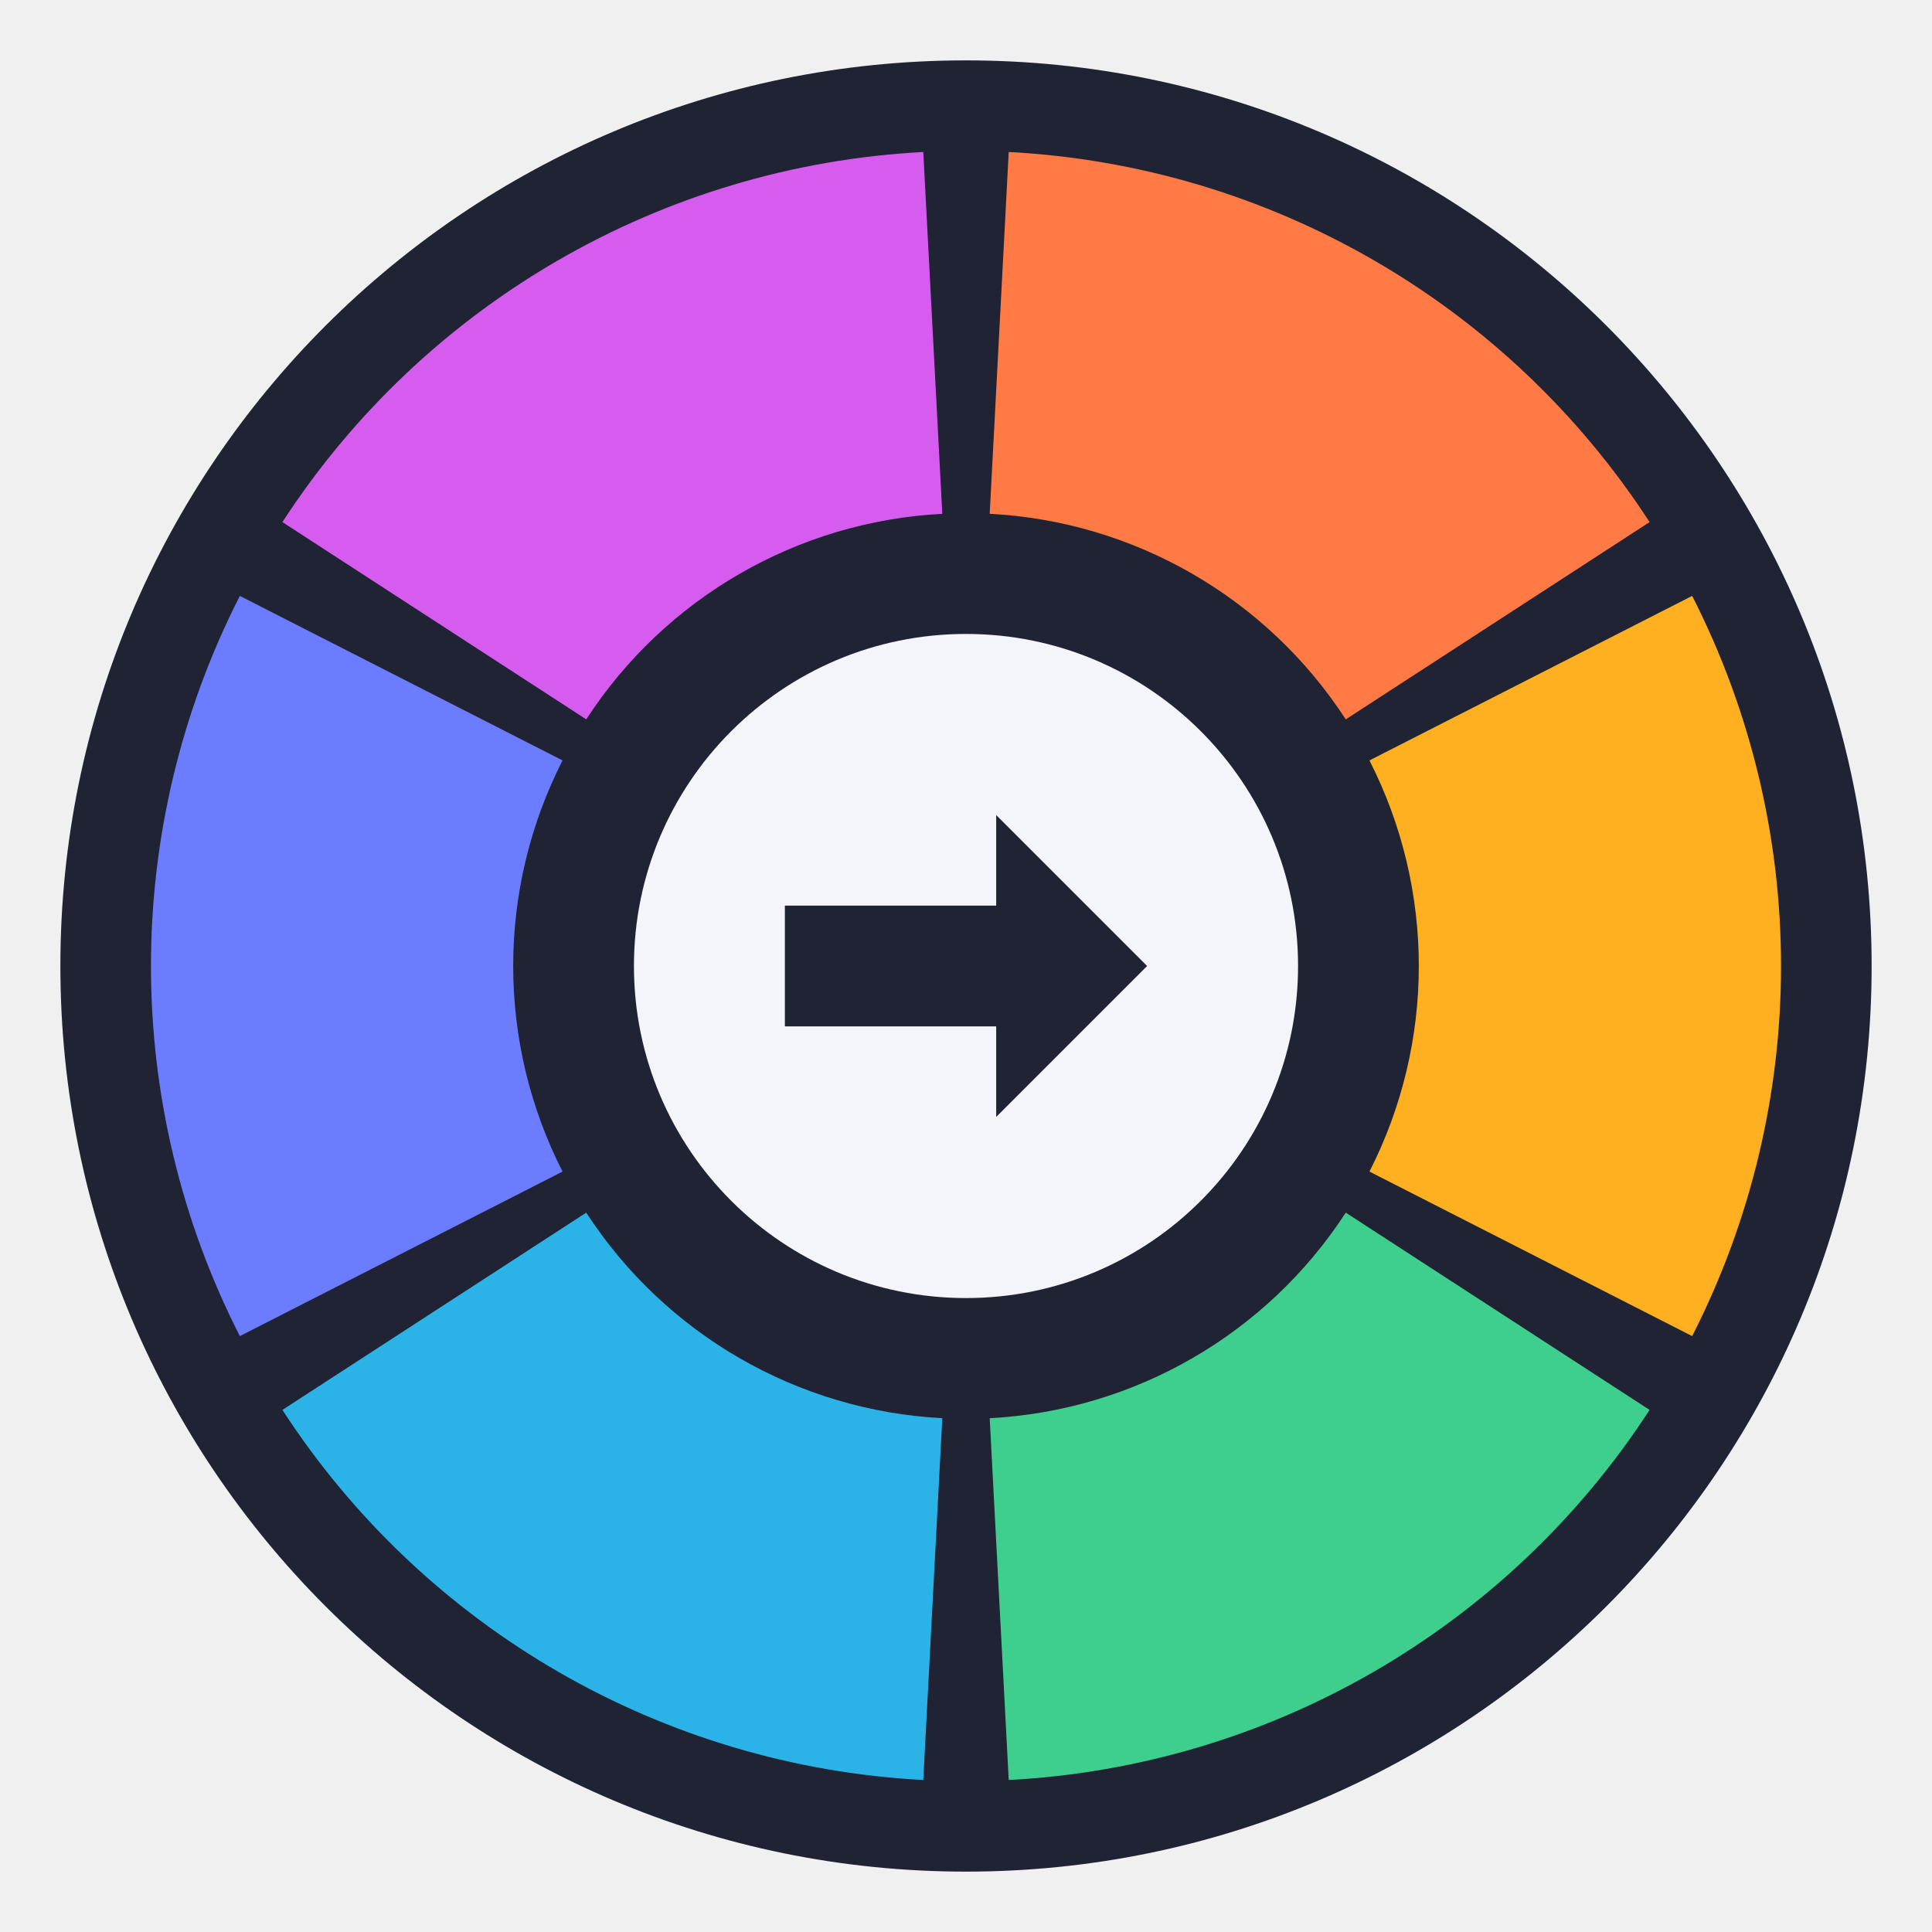
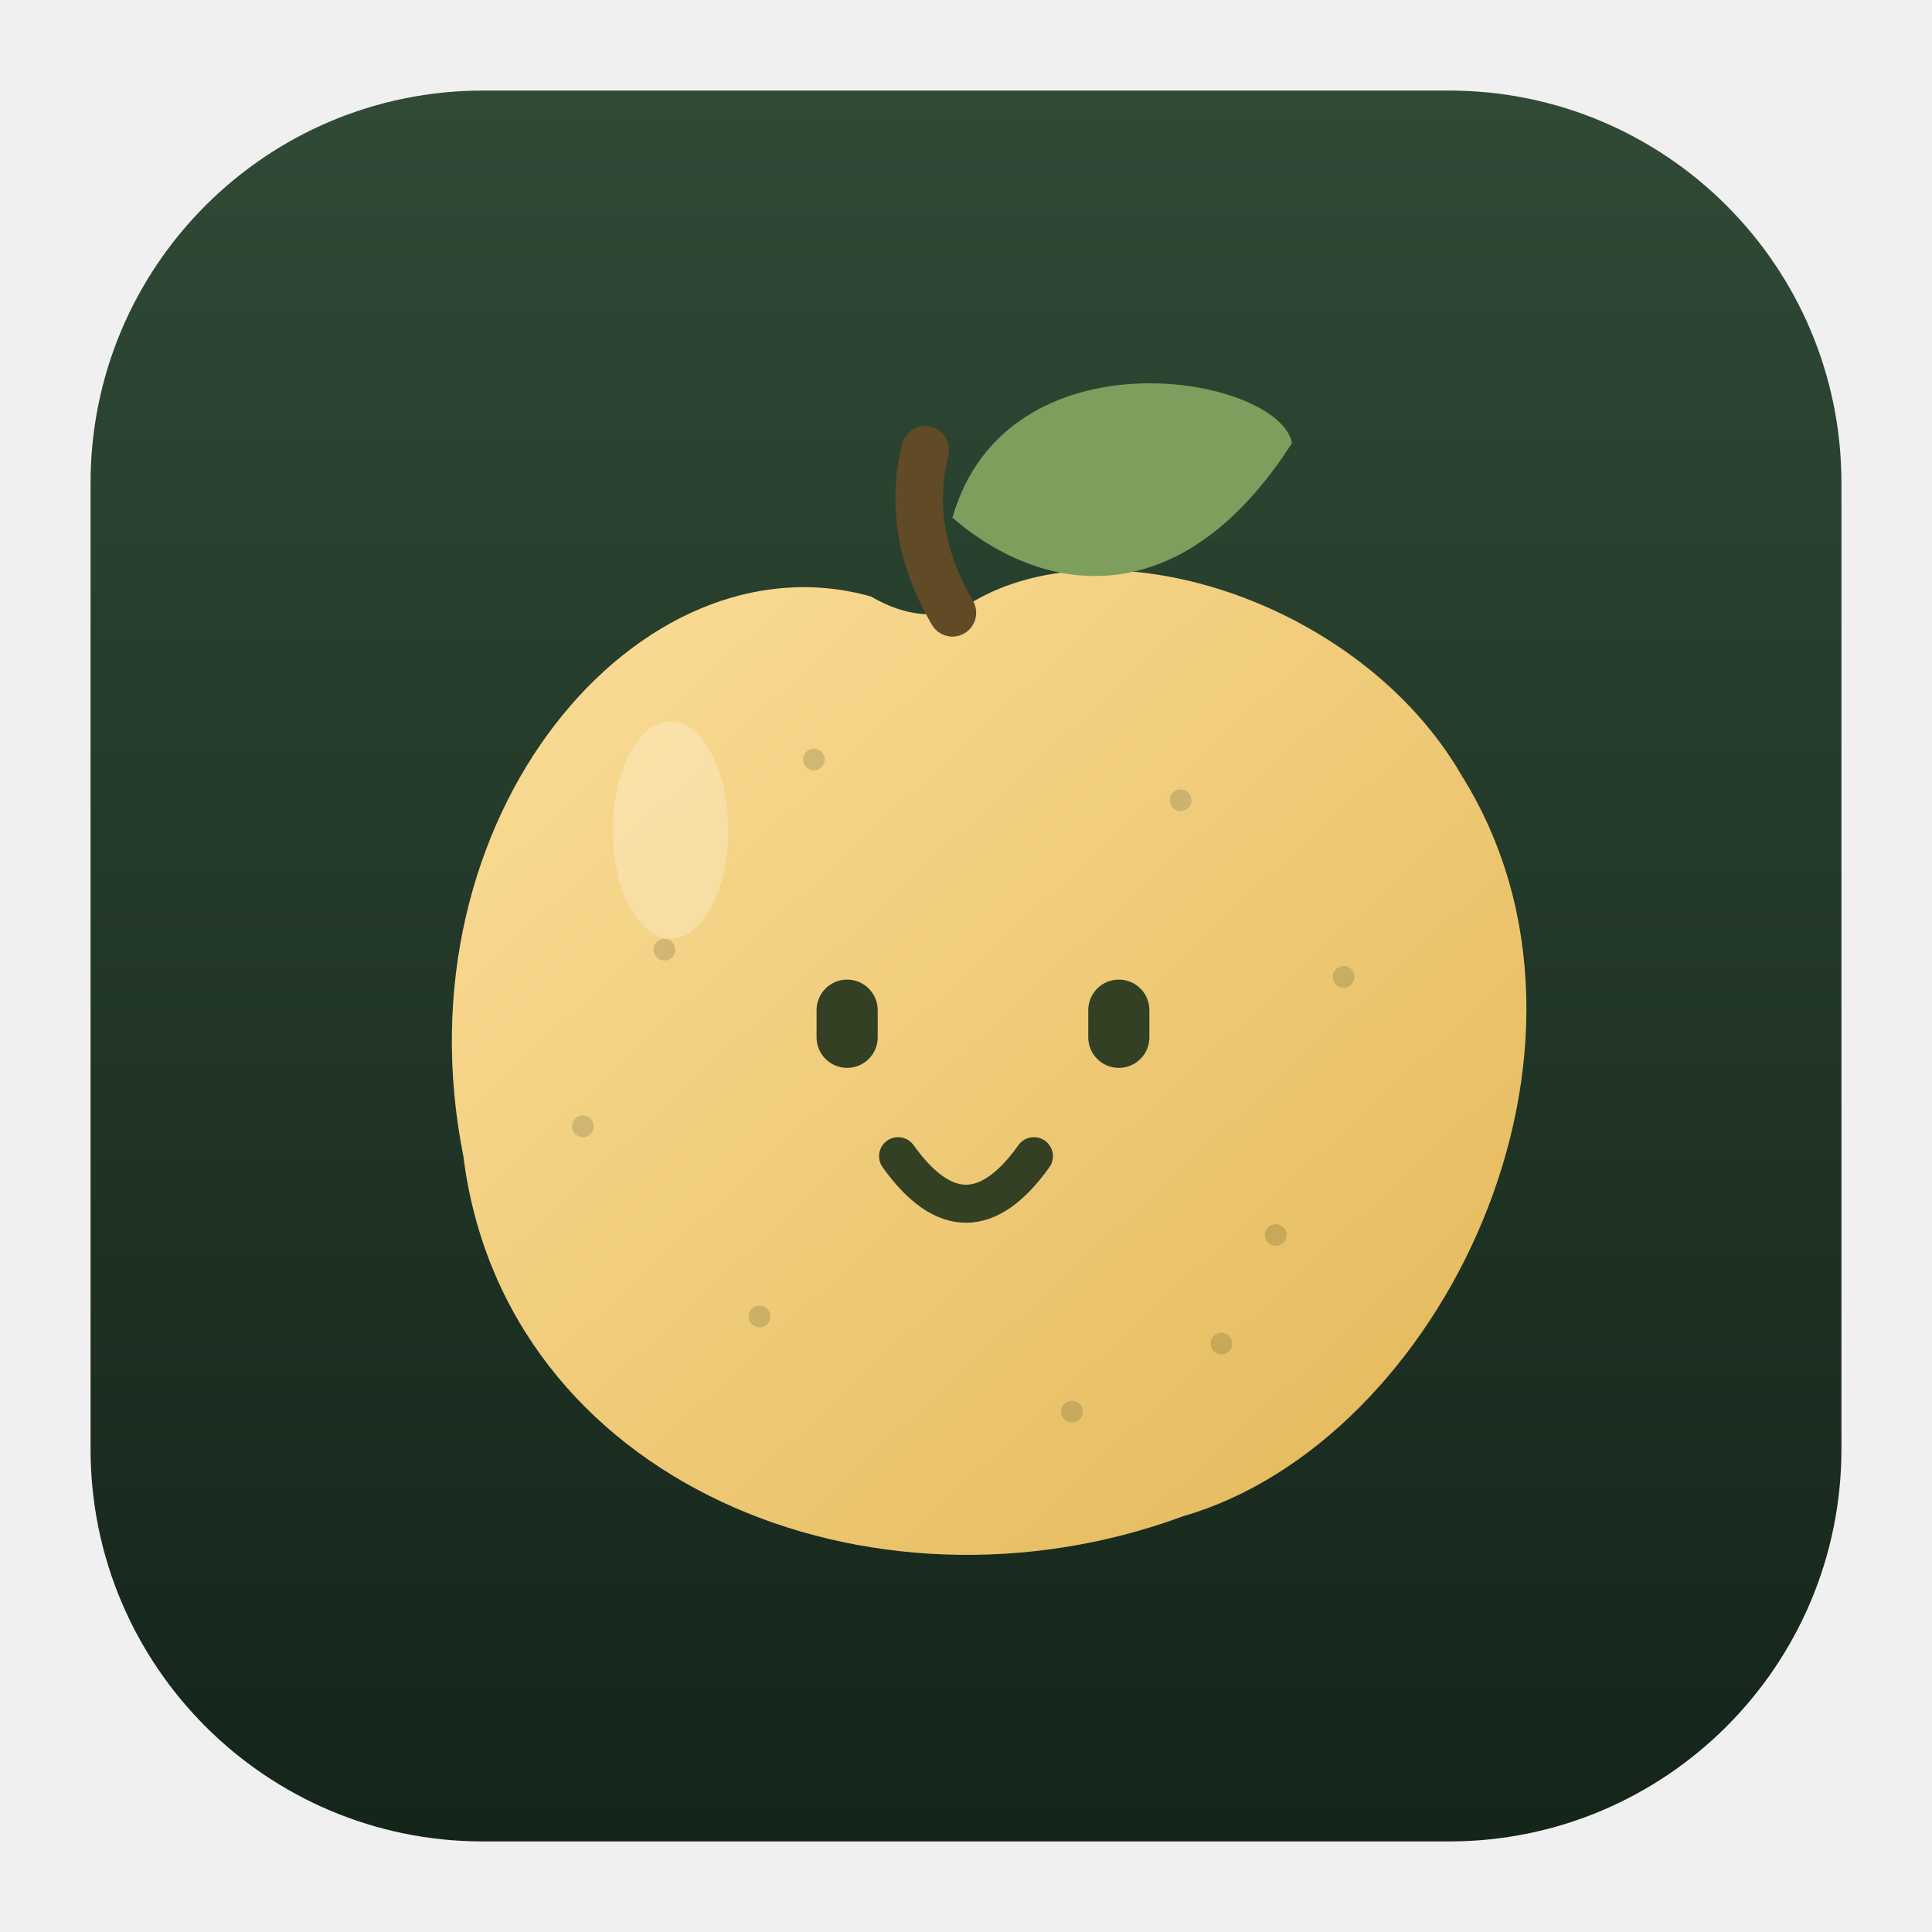
<svg xmlns="http://www.w3.org/2000/svg" width="128" height="128" viewBox="0 0 128 128">
-   <circle cx="64" cy="64" r="60" fill="#1f2333" />
-   <path fill="#ff7a45" d="M66.83 10.07A54 54 0 0 1 109.29 34.59L89.16 47.66A30 30 0 0 0 65.57 34.04Z" />
-   <path fill="#ffb020" d="M112.11 39.48A54 54 0 0 1 112.11 88.52L90.73 77.62A30 30 0 0 0 90.73 50.38Z" />
-   <path fill="#3ecf8e" d="M109.29 93.41A54 54 0 0 1 66.83 117.93L65.57 93.96A30 30 0 0 0 89.16 80.34Z" />
-   <path fill="#2bb3e8" d="M61.17 117.93A54 54 0 0 1 18.71 93.41L38.84 80.34A30 30 0 0 0 62.43 93.96Z" />
-   <path fill="#6c7cff" d="M15.89 88.52A54 54 0 0 1 15.89 39.48L37.27 50.38A30 30 0 0 0 37.27 77.62Z" />
-   <path fill="#d65cf0" d="M18.71 34.59A54 54 0 0 1 61.17 10.07L62.43 34.04A30 30 0 0 0 38.84 47.66Z" />
-   <circle cx="64" cy="64" r="22" fill="#f4f5fa" />
-   <path fill="#1f2333" d="M52 60h14v-6l10 10-10 10v-6H52z" />
+   <defs>
+     <linearGradient id="bg" x1="0" y1="0" x2="0" y2="1">
+       <stop offset="0" stop-color="#304A36" />
+       <stop offset="1" stop-color="#14251A" />
+     </linearGradient>
+     <linearGradient id="g" gradientUnits="userSpaceOnUse" x1="20" y1="25" x2="85" y2="95">
+       <stop offset="0" stop-color="#FADB94" />
+       <stop offset="1" stop-color="#E3B859" />
+     </linearGradient>
+   </defs>
+   <rect x="6" y="6" width="116" height="116" rx="26" fill="url(#bg)" />
+   <g transform="translate(19 19) scale(0.9)">
+     <path d="M50 23.5C60 17 79 23 86.5 36C99 56 85 85 66 90.5C43 99 16 88 13 64C8 39 26 18 43 22.8Q46.8 25 50 23.5Z" fill="url(#g)" />
+     <path d="M49 17C53 3 73 6.5 74 11.5C66 24 56 23 49 17Z" fill="#7D9E5C" />
+     <ellipse cx="28.25" cy="40" rx="4.25" ry="8" fill="#FFFFFF" fill-opacity="0.24" />
+     <circle cx="27.8" cy="48.8" r="0.8" fill="#334024" fill-opacity="0.19" />
+     <circle cx="65.8" cy="37.8" r="0.8" fill="#334024" fill-opacity="0.19" />
+     <circle cx="34.8" cy="75.8" r="0.8" fill="#334024" fill-opacity="0.19" />
+     <circle cx="72.8" cy="69.8" r="0.8" fill="#334024" fill-opacity="0.19" />
+     <circle cx="21.8" cy="61.8" r="0.8" fill="#334024" fill-opacity="0.19" />
+     <circle cx="77.8" cy="50.8" r="0.8" fill="#334024" fill-opacity="0.19" />
+     <circle cx="57.8" cy="82.8" r="0.8" fill="#334024" fill-opacity="0.19" />
+     <circle cx="68.8" cy="77.8" r="0.8" fill="#334024" fill-opacity="0.19" />
+     <circle cx="38.8" cy="34.8" r="0.8" fill="#334024" fill-opacity="0.19" />
+     <rect x="39" y="51" width="4.5" height="6.5" rx="2.25" fill="#334024" />
+     <rect x="59" y="51" width="4.5" height="6.5" rx="2.25" fill="#334024" />
+     <path d="M45 64Q50 71 55 64" fill="none" stroke="#334024" stroke-width="2.8" stroke-linecap="round" />
+     <path d="M49 24Q45.5 18 47 12" fill="none" stroke="#614A26" stroke-width="3.5" stroke-linecap="round" />
+   </g>
</svg>
